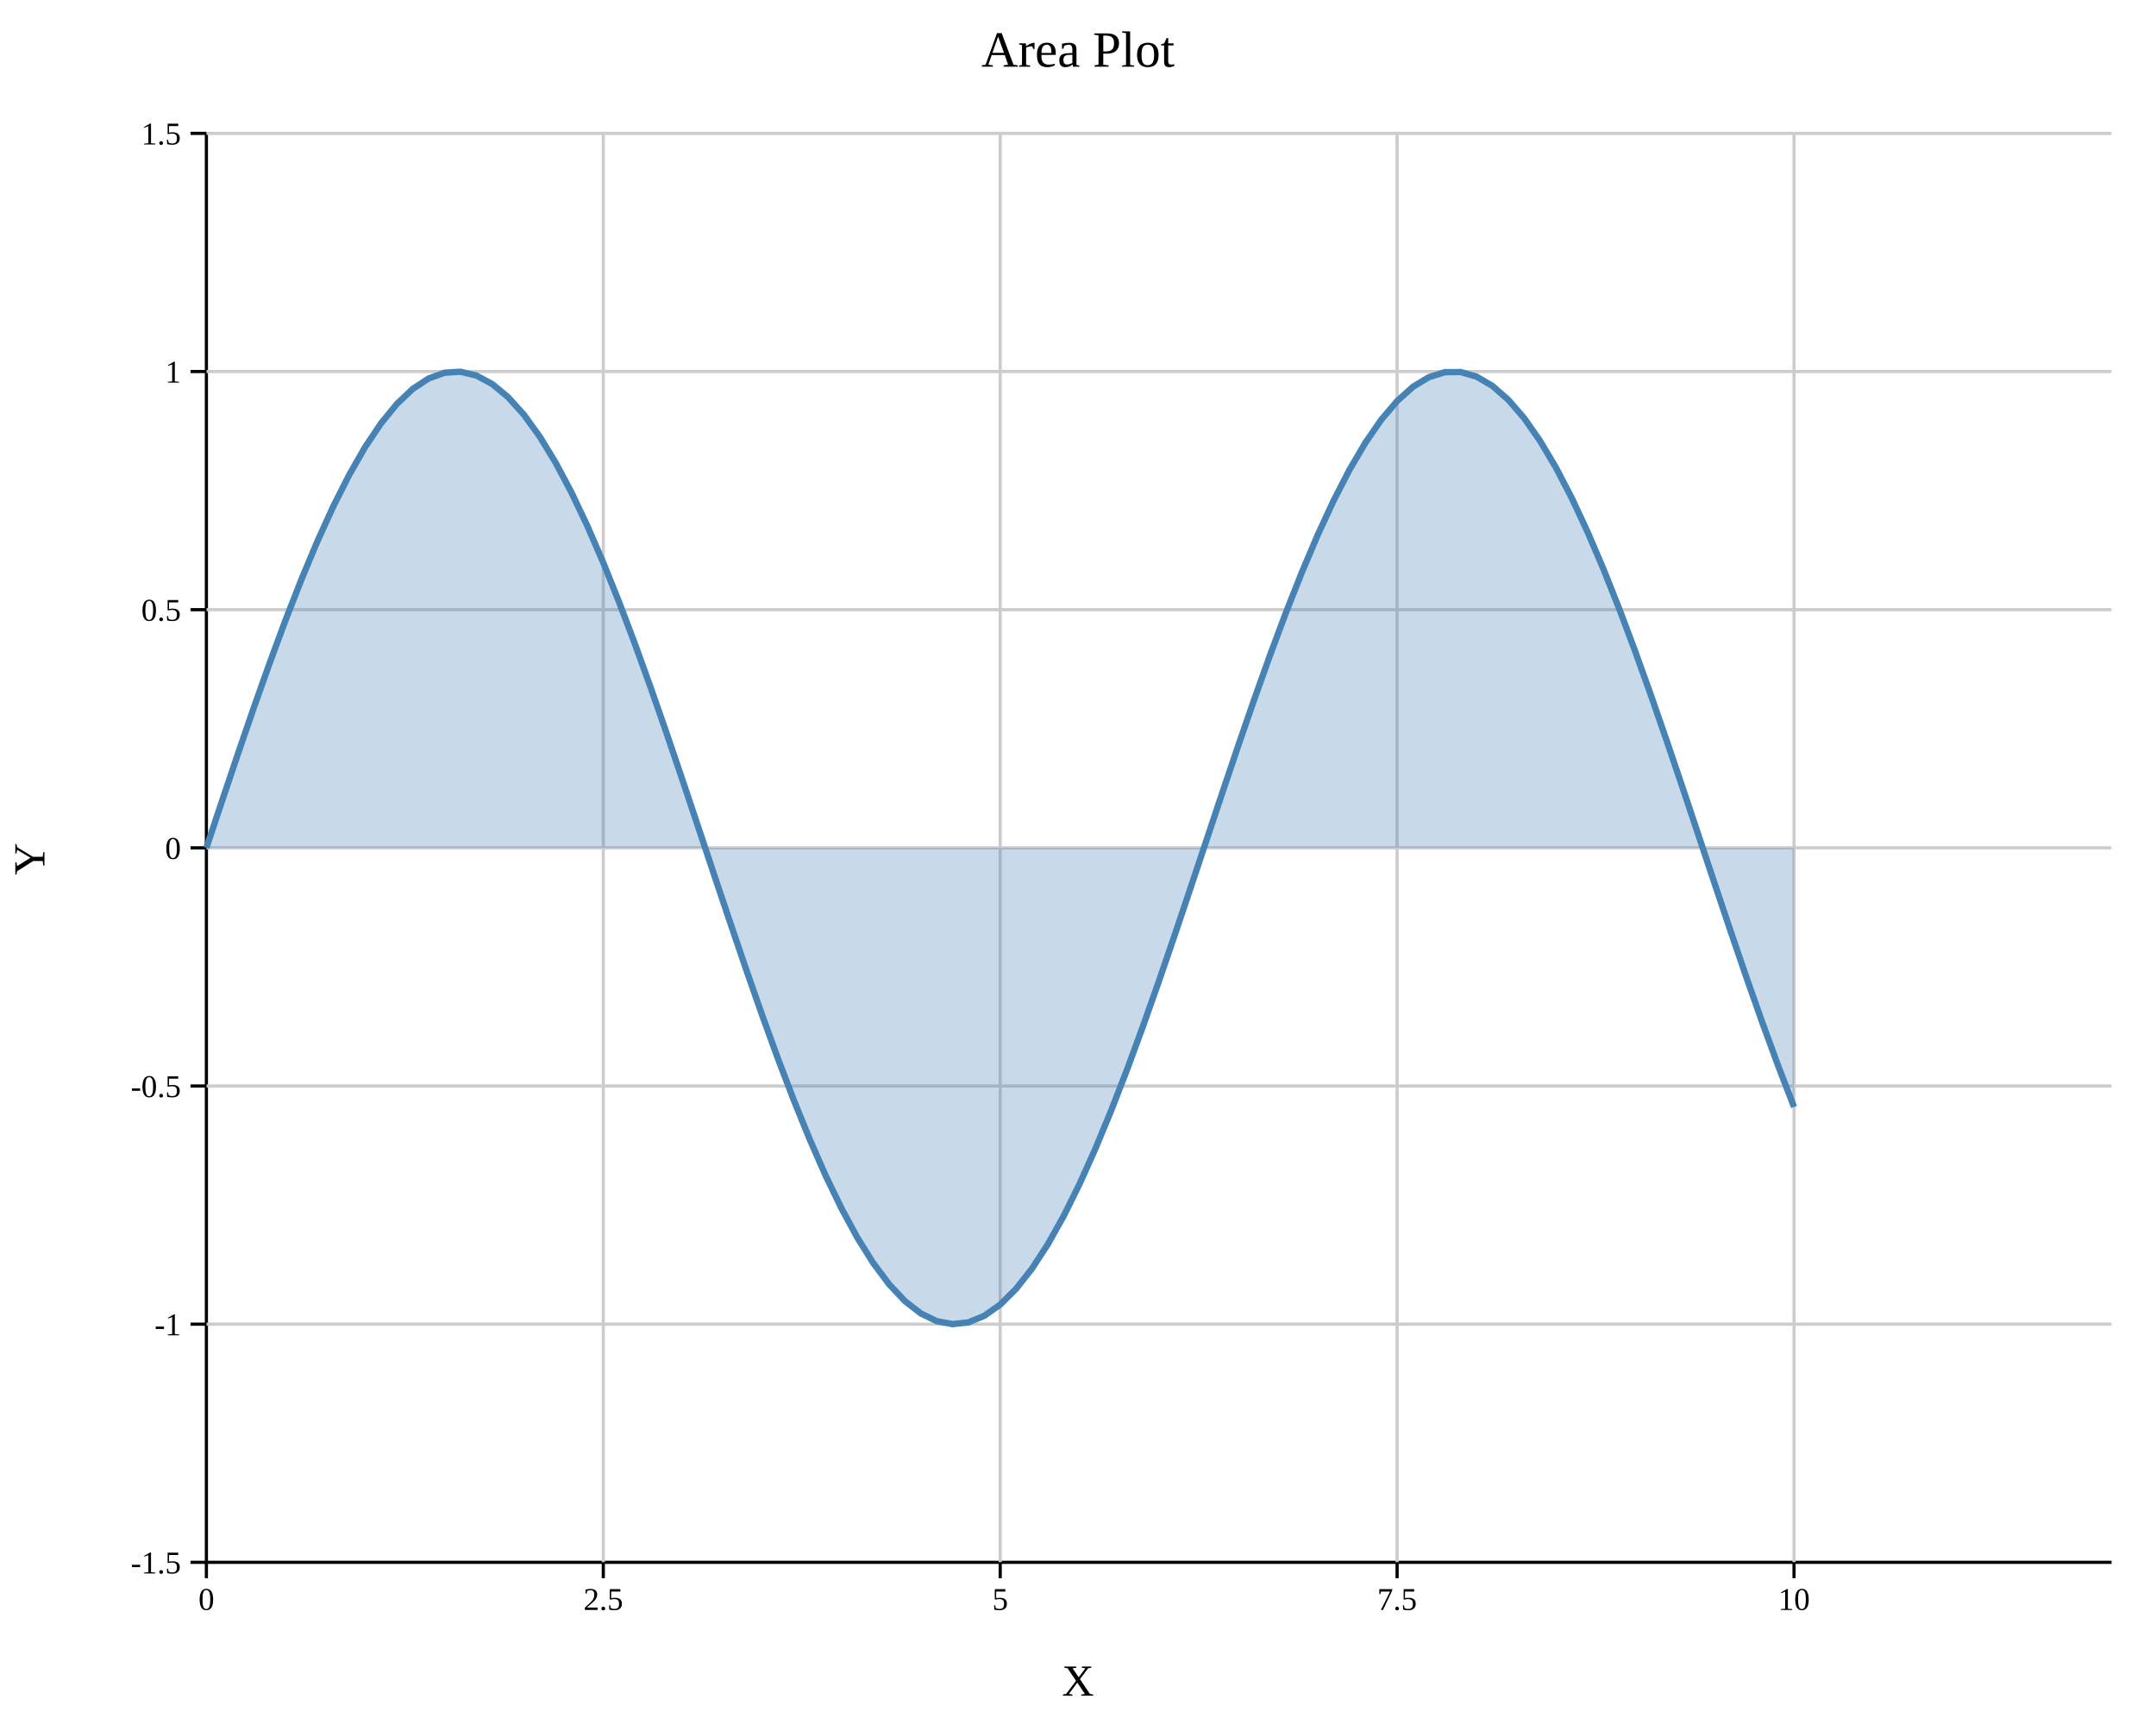
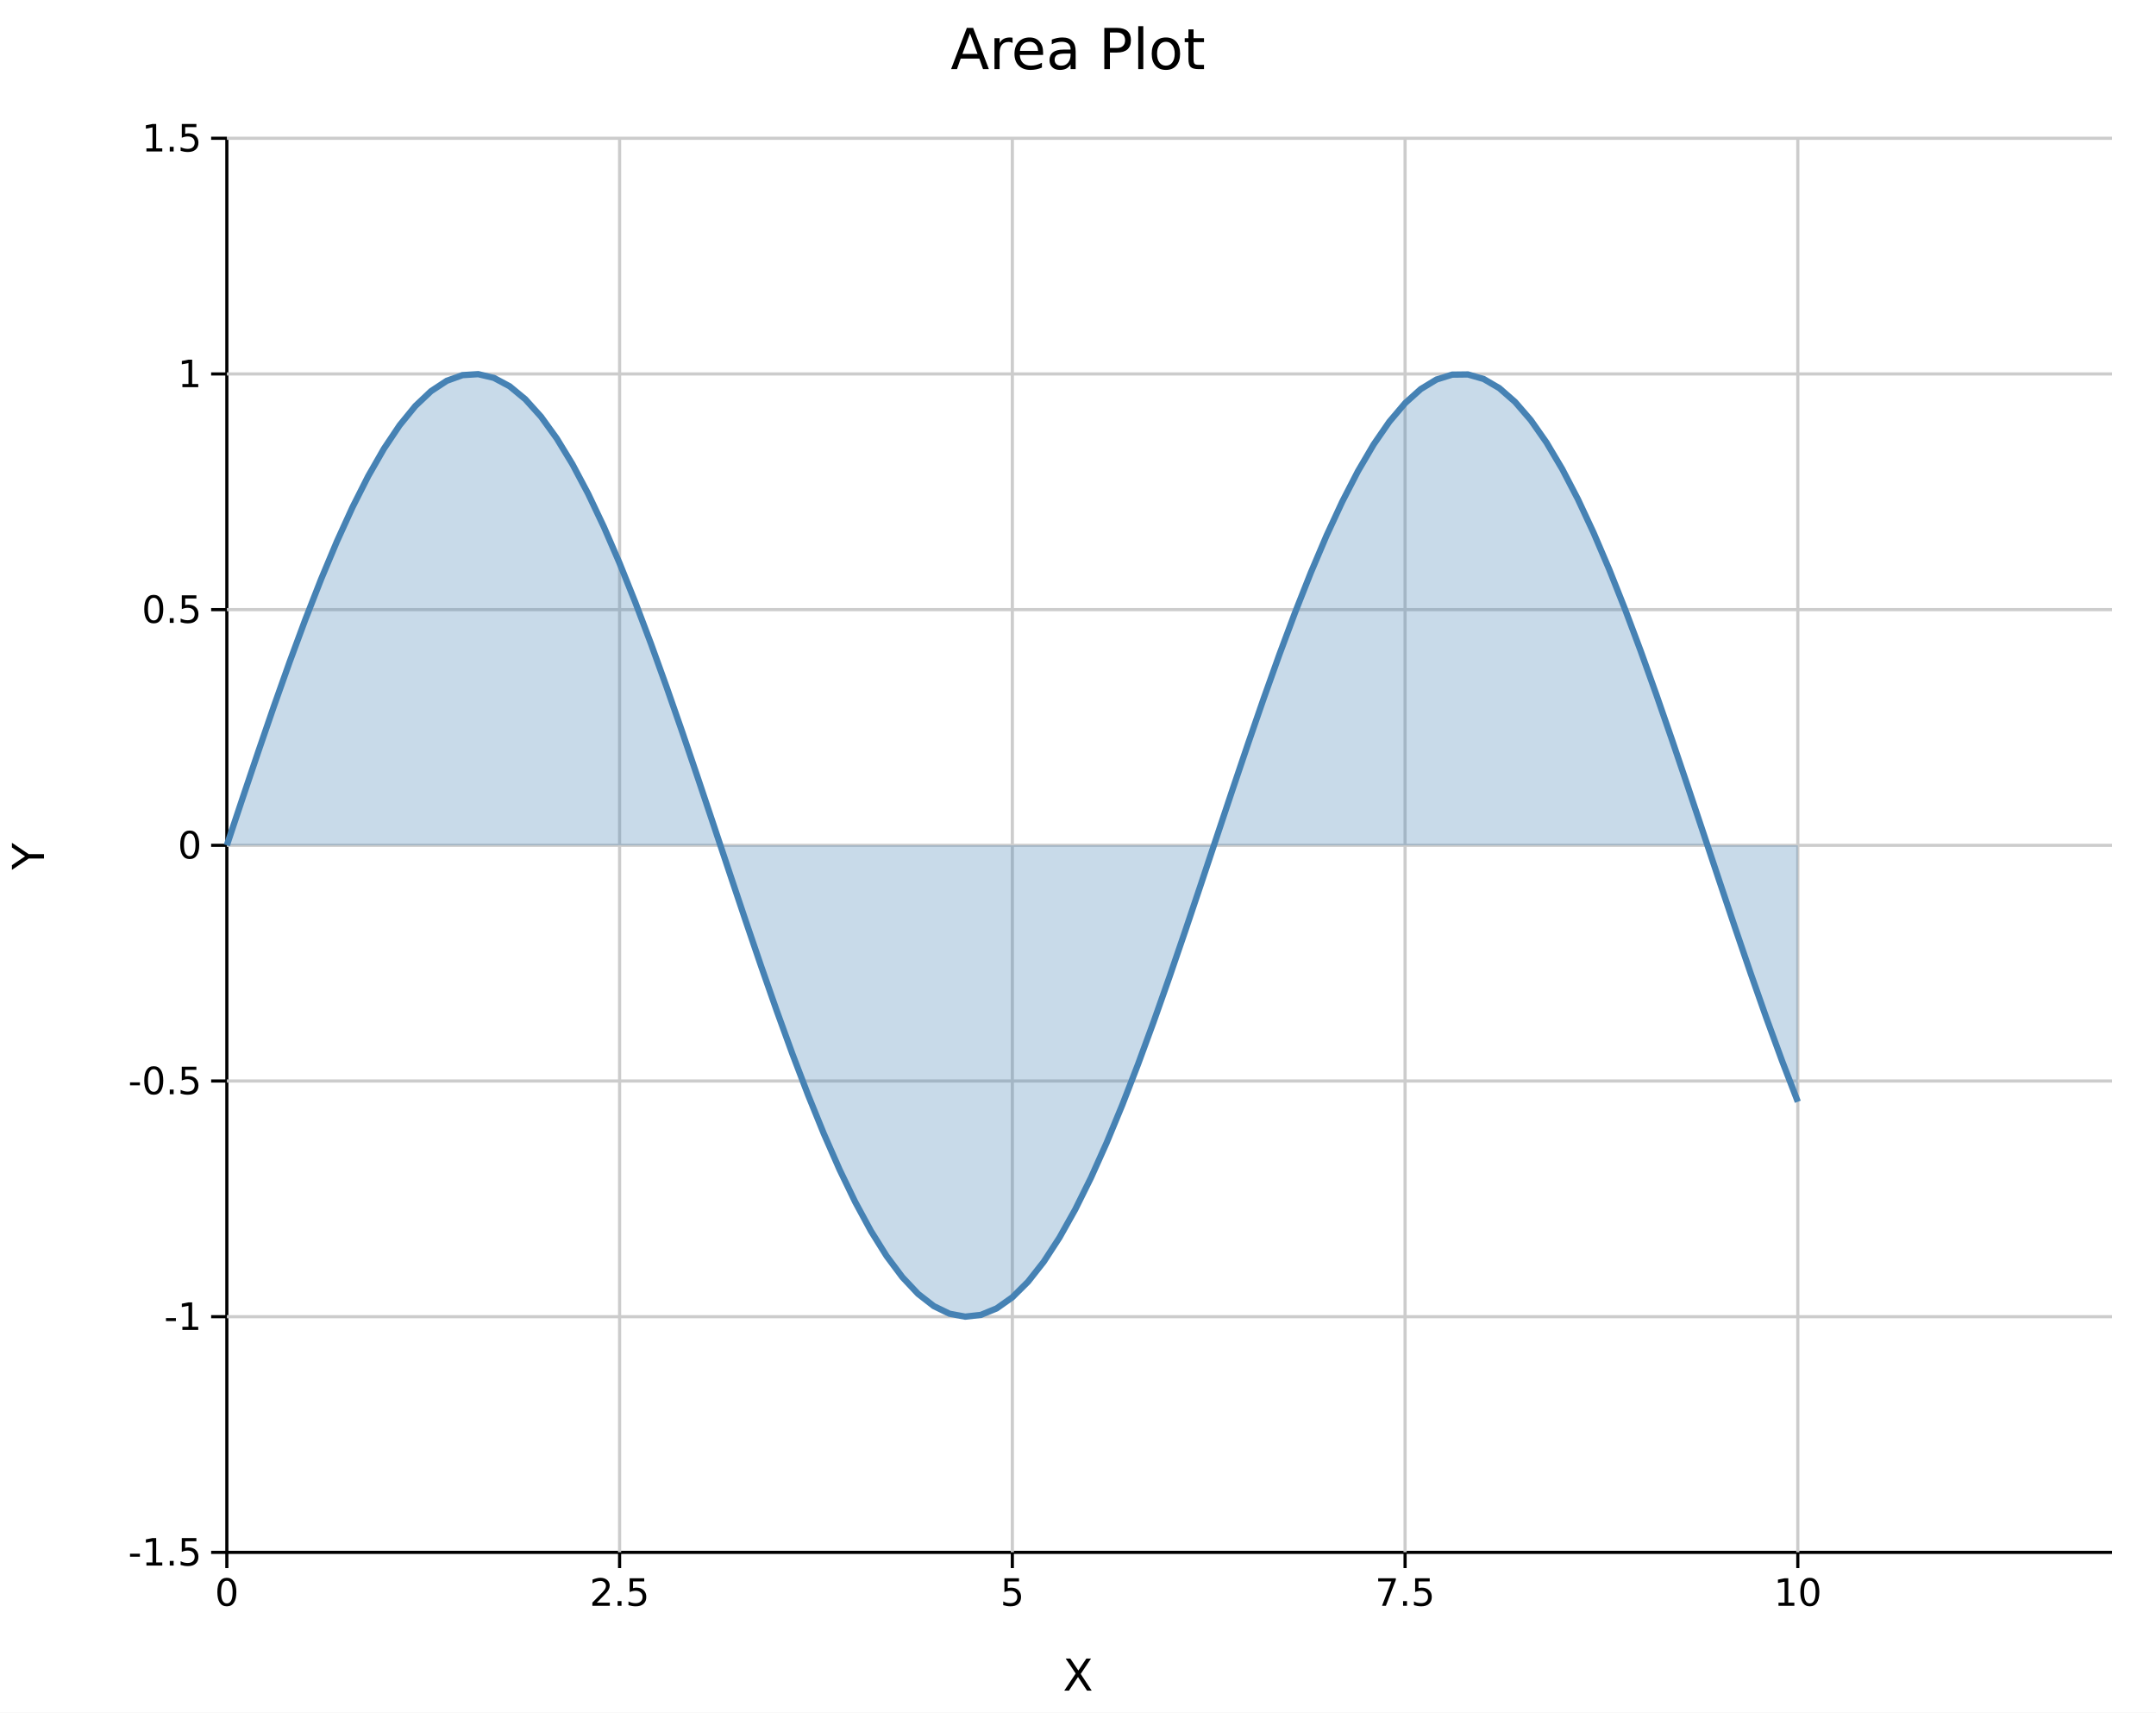
- <svg xmlns="http://www.w3.org/2000/svg" width="679" height="541" fill="black">
+ <svg xmlns="http://www.w3.org/2000/svg" width="686.2" height="545" font-family="DejaVu Sans, Liberation Sans, Arial, sans-serif" fill="black">
  <rect width="100%" height="100%" fill="white" />
-   <line x1="65" y1="492" x2="665" y2="492" stroke="black" stroke-width="1" />
-   <line x1="65" y1="42" x2="65" y2="492" stroke="black" stroke-width="1" />
-   <line x1="190" y1="42" x2="190" y2="492" stroke="#ccc" stroke-width="1" />
-   <line x1="315" y1="42" x2="315" y2="492" stroke="#ccc" stroke-width="1" />
-   <line x1="440" y1="42" x2="440" y2="492" stroke="#ccc" stroke-width="1" />
-   <line x1="565" y1="42" x2="565" y2="492" stroke="#ccc" stroke-width="1" />
-   <line x1="65" y1="417" x2="665" y2="417" stroke="#ccc" stroke-width="1" />
-   <line x1="65" y1="342" x2="665" y2="342" stroke="#ccc" stroke-width="1" />
-   <line x1="65" y1="267" x2="665" y2="267" stroke="#ccc" stroke-width="1" />
-   <line x1="65" y1="192" x2="665" y2="192" stroke="#ccc" stroke-width="1" />
-   <line x1="65" y1="117" x2="665" y2="117" stroke="#ccc" stroke-width="1" />
-   <line x1="65" y1="42" x2="665" y2="42" stroke="#ccc" stroke-width="1" />
-   <line x1="65" y1="492" x2="65" y2="497" stroke="black" stroke-width="1" />
-   <text x="65" y="507" font-size="10" text-anchor="middle">0</text>
-   <line x1="190" y1="492" x2="190" y2="497" stroke="black" stroke-width="1" />
-   <text x="190" y="507" font-size="10" text-anchor="middle">2.5</text>
-   <line x1="315" y1="492" x2="315" y2="497" stroke="black" stroke-width="1" />
-   <text x="315" y="507" font-size="10" text-anchor="middle">5</text>
-   <line x1="440" y1="492" x2="440" y2="497" stroke="black" stroke-width="1" />
-   <text x="440" y="507" font-size="10" text-anchor="middle">7.5</text>
-   <line x1="565" y1="492" x2="565" y2="497" stroke="black" stroke-width="1" />
-   <text x="565" y="507" font-size="10" text-anchor="middle">10</text>
-   <line x1="60" y1="492" x2="65" y2="492" stroke="black" stroke-width="1" />
-   <text x="57" y="495.5" font-size="10" text-anchor="end">-1.5</text>
-   <line x1="60" y1="417" x2="65" y2="417" stroke="black" stroke-width="1" />
-   <text x="57" y="420.5" font-size="10" text-anchor="end">-1</text>
-   <line x1="60" y1="342" x2="65" y2="342" stroke="black" stroke-width="1" />
-   <text x="57" y="345.5" font-size="10" text-anchor="end">-0.5</text>
-   <line x1="60" y1="267" x2="65" y2="267" stroke="black" stroke-width="1" />
-   <text x="57" y="270.5" font-size="10" text-anchor="end">0</text>
-   <line x1="60" y1="192" x2="65" y2="192" stroke="black" stroke-width="1" />
-   <text x="57" y="195.5" font-size="10" text-anchor="end">0.5</text>
-   <line x1="60" y1="117" x2="65" y2="117" stroke="black" stroke-width="1" />
-   <text x="57" y="120.5" font-size="10" text-anchor="end">1</text>
-   <line x1="60" y1="42" x2="65" y2="42" stroke="black" stroke-width="1" />
-   <text x="57" y="45.5" font-size="10" text-anchor="end">1.5</text>
-   <text x="339.5" y="534" font-size="14" text-anchor="middle">X</text>
-   <text x="14" y="270.5" font-size="14" text-anchor="middle" transform="rotate(-90,14,270.5)">Y</text>
-   <text x="339.5" y="21" font-size="16" text-anchor="middle">Area Plot</text>
-   <path d="M 65 267 L 70 252.025 L 75 237.2 L 80 222.672 L 85 208.587 L 90 195.086 L 95 182.304 L 100 170.367 L 105 159.397 L 110 149.501 L 115 140.779 L 120 133.319 L 125 127.194 L 130 122.466 L 135 119.183 L 140 117.376 L 145 117.064 L 150 118.25 L 155 120.923 L 160 125.055 L 165 130.605 L 170 137.519 L 175 145.726 L 180 155.144 L 185 165.681 L 190 177.229 L 195 189.675 L 200 202.893 L 205 216.752 L 210 231.113 L 215 245.832 L 220 260.763 L 225 275.756 L 230 290.662 L 235 305.331 L 240 319.617 L 245 333.378 L 250 346.475 L 255 358.779 L 260 370.165 L 265 380.52 L 270 389.742 L 275 397.736 L 280 404.425 L 285 409.74 L 290 413.63 L 295 416.054 L 300 416.988 L 305 416.425 L 310 414.368 L 315 410.839 L 320 405.872 L 325 399.518 L 330 391.84 L 335 382.915 L 340 372.831 L 345 361.69 L 350 349.603 L 355 336.69 L 360 323.081 L 365 308.912 L 370 294.324 L 375 279.463 L 380 264.478 L 385 249.518 L 390 234.732 L 395 220.269 L 400 206.273 L 405 192.883 L 410 180.234 L 415 168.452 L 420 157.655 L 425 147.95 L 430 139.435 L 435 132.194 L 440 126.3 L 445 121.812 L 450 118.775 L 455 117.218 L 460 117.159 L 465 118.596 L 470 121.517 L 475 125.89 L 480 131.674 L 485 138.81 L 490 147.227 L 495 156.84 L 500 167.555 L 505 179.262 L 510 191.847 L 515 205.182 L 520 219.135 L 525 233.567 L 530 248.332 L 535 263.284 L 540 278.273 L 545 293.149 L 550 307.764 L 555 321.972 L 560 335.63 L 565 348.603 L 565 267 L 65 267 Z" stroke="none" stroke-width="0" fill="steelblue" fill-opacity="0.3" />
-   <path d="M 65 267 L 70 252.025 L 75 237.2 L 80 222.672 L 85 208.587 L 90 195.086 L 95 182.304 L 100 170.367 L 105 159.397 L 110 149.501 L 115 140.779 L 120 133.319 L 125 127.194 L 130 122.466 L 135 119.183 L 140 117.376 L 145 117.064 L 150 118.25 L 155 120.923 L 160 125.055 L 165 130.605 L 170 137.519 L 175 145.726 L 180 155.144 L 185 165.681 L 190 177.229 L 195 189.675 L 200 202.893 L 205 216.752 L 210 231.113 L 215 245.832 L 220 260.763 L 225 275.756 L 230 290.662 L 235 305.331 L 240 319.617 L 245 333.378 L 250 346.475 L 255 358.779 L 260 370.165 L 265 380.52 L 270 389.742 L 275 397.736 L 280 404.425 L 285 409.74 L 290 413.63 L 295 416.054 L 300 416.988 L 305 416.425 L 310 414.368 L 315 410.839 L 320 405.872 L 325 399.518 L 330 391.84 L 335 382.915 L 340 372.831 L 345 361.69 L 350 349.603 L 355 336.69 L 360 323.081 L 365 308.912 L 370 294.324 L 375 279.463 L 380 264.478 L 385 249.518 L 390 234.732 L 395 220.269 L 400 206.273 L 405 192.883 L 410 180.234 L 415 168.452 L 420 157.655 L 425 147.95 L 430 139.435 L 435 132.194 L 440 126.3 L 445 121.812 L 450 118.775 L 455 117.218 L 460 117.159 L 465 118.596 L 470 121.517 L 475 125.89 L 480 131.674 L 485 138.81 L 490 147.227 L 495 156.84 L 500 167.555 L 505 179.262 L 510 191.847 L 515 205.182 L 520 219.135 L 525 233.567 L 530 248.332 L 535 263.284 L 540 278.273 L 545 293.149 L 550 307.764 L 555 321.972 L 560 335.63 L 565 348.603 " stroke="steelblue" stroke-width="2" fill="none" />
+   <line x1="72.2" y1="494" x2="672.2" y2="494" stroke="black" stroke-width="1" />
+   <line x1="72.2" y1="44" x2="72.2" y2="494" stroke="black" stroke-width="1" />
+   <line x1="197.2" y1="44" x2="197.2" y2="494" stroke="#ccc" stroke-width="1" />
+   <line x1="322.2" y1="44" x2="322.2" y2="494" stroke="#ccc" stroke-width="1" />
+   <line x1="447.2" y1="44" x2="447.2" y2="494" stroke="#ccc" stroke-width="1" />
+   <line x1="572.2" y1="44" x2="572.2" y2="494" stroke="#ccc" stroke-width="1" />
+   <line x1="72.2" y1="419" x2="672.2" y2="419" stroke="#ccc" stroke-width="1" />
+   <line x1="72.2" y1="344" x2="672.2" y2="344" stroke="#ccc" stroke-width="1" />
+   <line x1="72.2" y1="269" x2="672.2" y2="269" stroke="#ccc" stroke-width="1" />
+   <line x1="72.2" y1="194" x2="672.2" y2="194" stroke="#ccc" stroke-width="1" />
+   <line x1="72.2" y1="119" x2="672.2" y2="119" stroke="#ccc" stroke-width="1" />
+   <line x1="72.2" y1="44" x2="672.2" y2="44" stroke="#ccc" stroke-width="1" />
+   <line x1="72.2" y1="494" x2="72.2" y2="499" stroke="black" stroke-width="1" />
+   <text x="72.2" y="511" font-size="12" text-anchor="middle">0</text>
+   <line x1="197.2" y1="494" x2="197.2" y2="499" stroke="black" stroke-width="1" />
+   <text x="197.2" y="511" font-size="12" text-anchor="middle">2.5</text>
+   <line x1="322.2" y1="494" x2="322.2" y2="499" stroke="black" stroke-width="1" />
+   <text x="322.2" y="511" font-size="12" text-anchor="middle">5</text>
+   <line x1="447.2" y1="494" x2="447.2" y2="499" stroke="black" stroke-width="1" />
+   <text x="447.2" y="511" font-size="12" text-anchor="middle">7.5</text>
+   <line x1="572.2" y1="494" x2="572.2" y2="499" stroke="black" stroke-width="1" />
+   <text x="572.2" y="511" font-size="12" text-anchor="middle">10</text>
+   <line x1="67.2" y1="494" x2="72.2" y2="494" stroke="black" stroke-width="1" />
+   <text x="64.2" y="498.2" font-size="12" text-anchor="end">-1.5</text>
+   <line x1="67.2" y1="419" x2="72.2" y2="419" stroke="black" stroke-width="1" />
+   <text x="64.2" y="423.2" font-size="12" text-anchor="end">-1</text>
+   <line x1="67.2" y1="344" x2="72.2" y2="344" stroke="black" stroke-width="1" />
+   <text x="64.2" y="348.2" font-size="12" text-anchor="end">-0.5</text>
+   <line x1="67.2" y1="269" x2="72.2" y2="269" stroke="black" stroke-width="1" />
+   <text x="64.2" y="273.2" font-size="12" text-anchor="end">0</text>
+   <line x1="67.2" y1="194" x2="72.2" y2="194" stroke="black" stroke-width="1" />
+   <text x="64.2" y="198.2" font-size="12" text-anchor="end">0.5</text>
+   <line x1="67.2" y1="119" x2="72.2" y2="119" stroke="black" stroke-width="1" />
+   <text x="64.2" y="123.2" font-size="12" text-anchor="end">1</text>
+   <line x1="67.2" y1="44" x2="72.2" y2="44" stroke="black" stroke-width="1" />
+   <text x="64.2" y="48.2" font-size="12" text-anchor="end">1.5</text>
+   <text x="343.1" y="538" font-size="14" text-anchor="middle">X</text>
+   <text x="14" y="272.5" font-size="14" text-anchor="middle" transform="rotate(-90,14,272.5)">Y</text>
+   <text x="343.1" y="22" font-size="18" text-anchor="middle">Area Plot</text>
+   <path d="M 72.2 269 L 77.2 254.025 L 82.2 239.2 L 87.2 224.672 L 92.2 210.587 L 97.2 197.086 L 102.2 184.304 L 107.2 172.367 L 112.2 161.397 L 117.2 151.501 L 122.2 142.779 L 127.2 135.319 L 132.2 129.194 L 137.2 124.466 L 142.2 121.183 L 147.2 119.376 L 152.2 119.064 L 157.2 120.25 L 162.2 122.923 L 167.2 127.055 L 172.2 132.605 L 177.2 139.519 L 182.2 147.726 L 187.2 157.144 L 192.2 167.681 L 197.2 179.229 L 202.2 191.675 L 207.2 204.893 L 212.2 218.752 L 217.2 233.113 L 222.2 247.832 L 227.2 262.763 L 232.2 277.756 L 237.2 292.662 L 242.2 307.331 L 247.2 321.617 L 252.2 335.378 L 257.2 348.475 L 262.2 360.779 L 267.2 372.165 L 272.2 382.52 L 277.2 391.742 L 282.2 399.736 L 287.2 406.425 L 292.2 411.74 L 297.2 415.63 L 302.2 418.054 L 307.2 418.988 L 312.2 418.425 L 317.2 416.368 L 322.2 412.839 L 327.2 407.872 L 332.2 401.518 L 337.2 393.84 L 342.2 384.915 L 347.2 374.831 L 352.2 363.69 L 357.2 351.603 L 362.2 338.69 L 367.2 325.081 L 372.2 310.912 L 377.2 296.324 L 382.2 281.463 L 387.2 266.478 L 392.2 251.518 L 397.2 236.732 L 402.2 222.269 L 407.2 208.273 L 412.2 194.883 L 417.2 182.234 L 422.2 170.452 L 427.2 159.655 L 432.2 149.95 L 437.2 141.435 L 442.2 134.194 L 447.2 128.3 L 452.2 123.812 L 457.2 120.775 L 462.2 119.218 L 467.2 119.159 L 472.2 120.596 L 477.2 123.517 L 482.2 127.89 L 487.2 133.674 L 492.2 140.81 L 497.2 149.227 L 502.2 158.84 L 507.2 169.555 L 512.2 181.262 L 517.2 193.847 L 522.2 207.182 L 527.2 221.135 L 532.2 235.567 L 537.2 250.332 L 542.2 265.284 L 547.2 280.273 L 552.2 295.149 L 557.2 309.764 L 562.2 323.972 L 567.2 337.63 L 572.2 350.603 L 572.2 269 L 72.2 269 Z" stroke="none" stroke-width="0" fill="steelblue" fill-opacity="0.3" />
+   <path d="M 72.2 269 L 77.2 254.025 L 82.2 239.2 L 87.2 224.672 L 92.2 210.587 L 97.2 197.086 L 102.2 184.304 L 107.2 172.367 L 112.2 161.397 L 117.2 151.501 L 122.2 142.779 L 127.2 135.319 L 132.2 129.194 L 137.2 124.466 L 142.2 121.183 L 147.2 119.376 L 152.2 119.064 L 157.2 120.25 L 162.2 122.923 L 167.2 127.055 L 172.2 132.605 L 177.2 139.519 L 182.2 147.726 L 187.2 157.144 L 192.2 167.681 L 197.2 179.229 L 202.2 191.675 L 207.2 204.893 L 212.2 218.752 L 217.2 233.113 L 222.2 247.832 L 227.2 262.763 L 232.2 277.756 L 237.2 292.662 L 242.2 307.331 L 247.2 321.617 L 252.2 335.378 L 257.2 348.475 L 262.2 360.779 L 267.2 372.165 L 272.2 382.52 L 277.2 391.742 L 282.2 399.736 L 287.2 406.425 L 292.2 411.74 L 297.2 415.63 L 302.2 418.054 L 307.2 418.988 L 312.2 418.425 L 317.2 416.368 L 322.2 412.839 L 327.2 407.872 L 332.2 401.518 L 337.2 393.84 L 342.2 384.915 L 347.2 374.831 L 352.2 363.69 L 357.2 351.603 L 362.2 338.69 L 367.2 325.081 L 372.2 310.912 L 377.2 296.324 L 382.2 281.463 L 387.2 266.478 L 392.2 251.518 L 397.2 236.732 L 402.2 222.269 L 407.2 208.273 L 412.2 194.883 L 417.2 182.234 L 422.2 170.452 L 427.2 159.655 L 432.2 149.95 L 437.2 141.435 L 442.2 134.194 L 447.2 128.3 L 452.2 123.812 L 457.2 120.775 L 462.2 119.218 L 467.2 119.159 L 472.2 120.596 L 477.2 123.517 L 482.2 127.89 L 487.2 133.674 L 492.2 140.81 L 497.2 149.227 L 502.2 158.84 L 507.2 169.555 L 512.2 181.262 L 517.2 193.847 L 522.2 207.182 L 527.2 221.135 L 532.2 235.567 L 537.2 250.332 L 542.2 265.284 L 547.2 280.273 L 552.2 295.149 L 557.2 309.764 L 562.2 323.972 L 567.2 337.63 L 572.2 350.603 " stroke="steelblue" stroke-width="2" fill="none" />
</svg>
